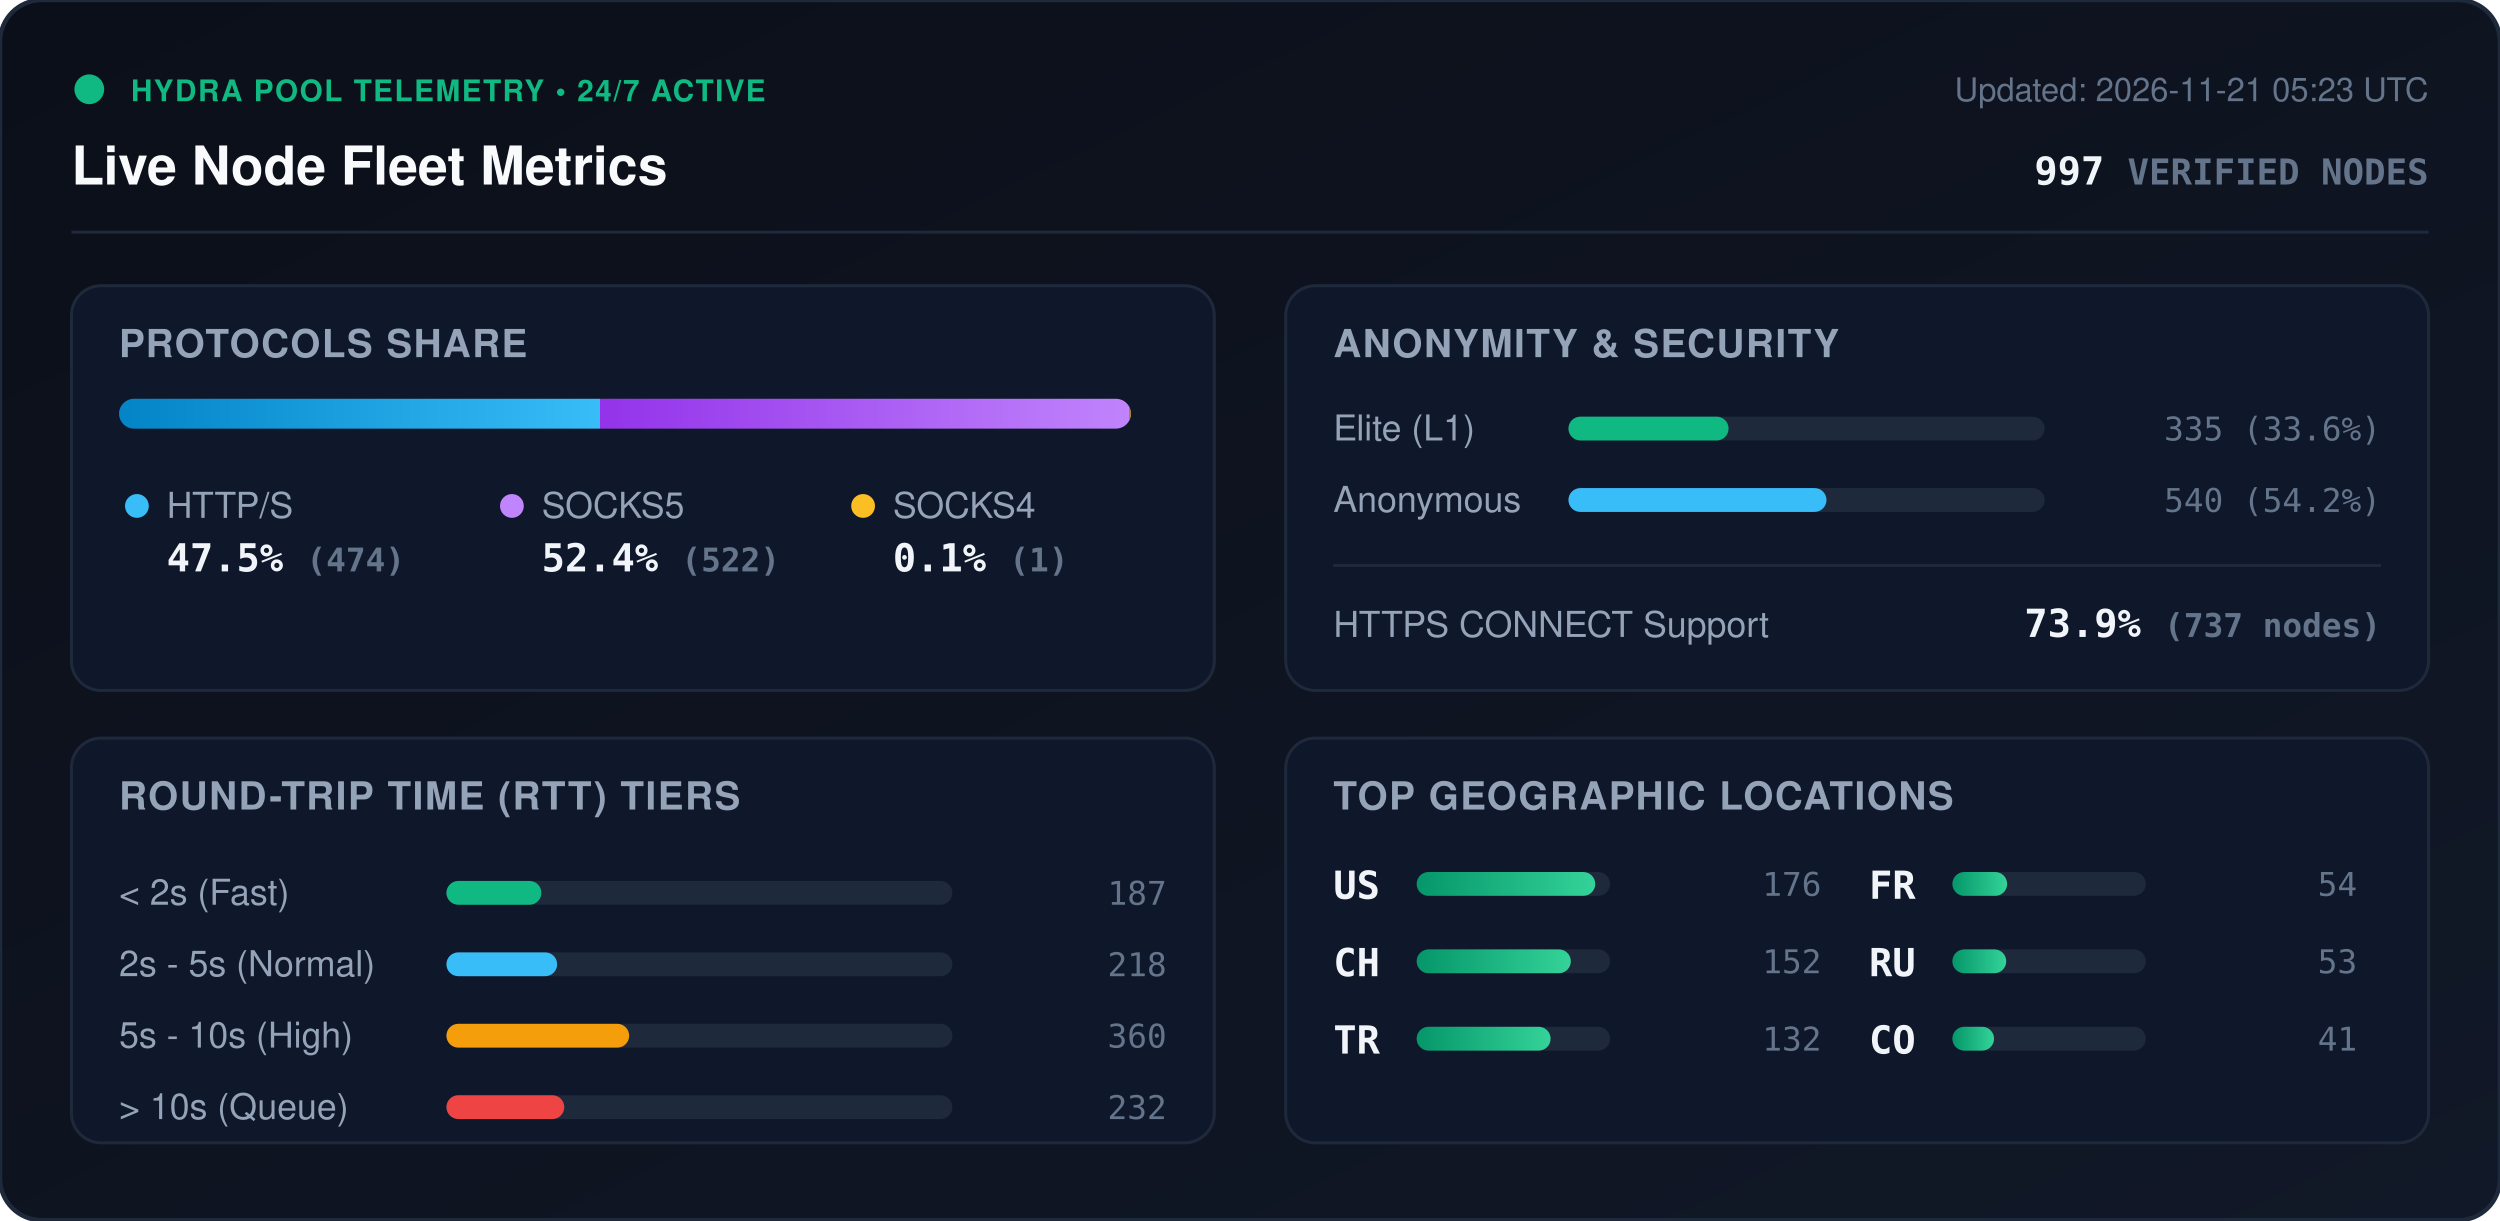
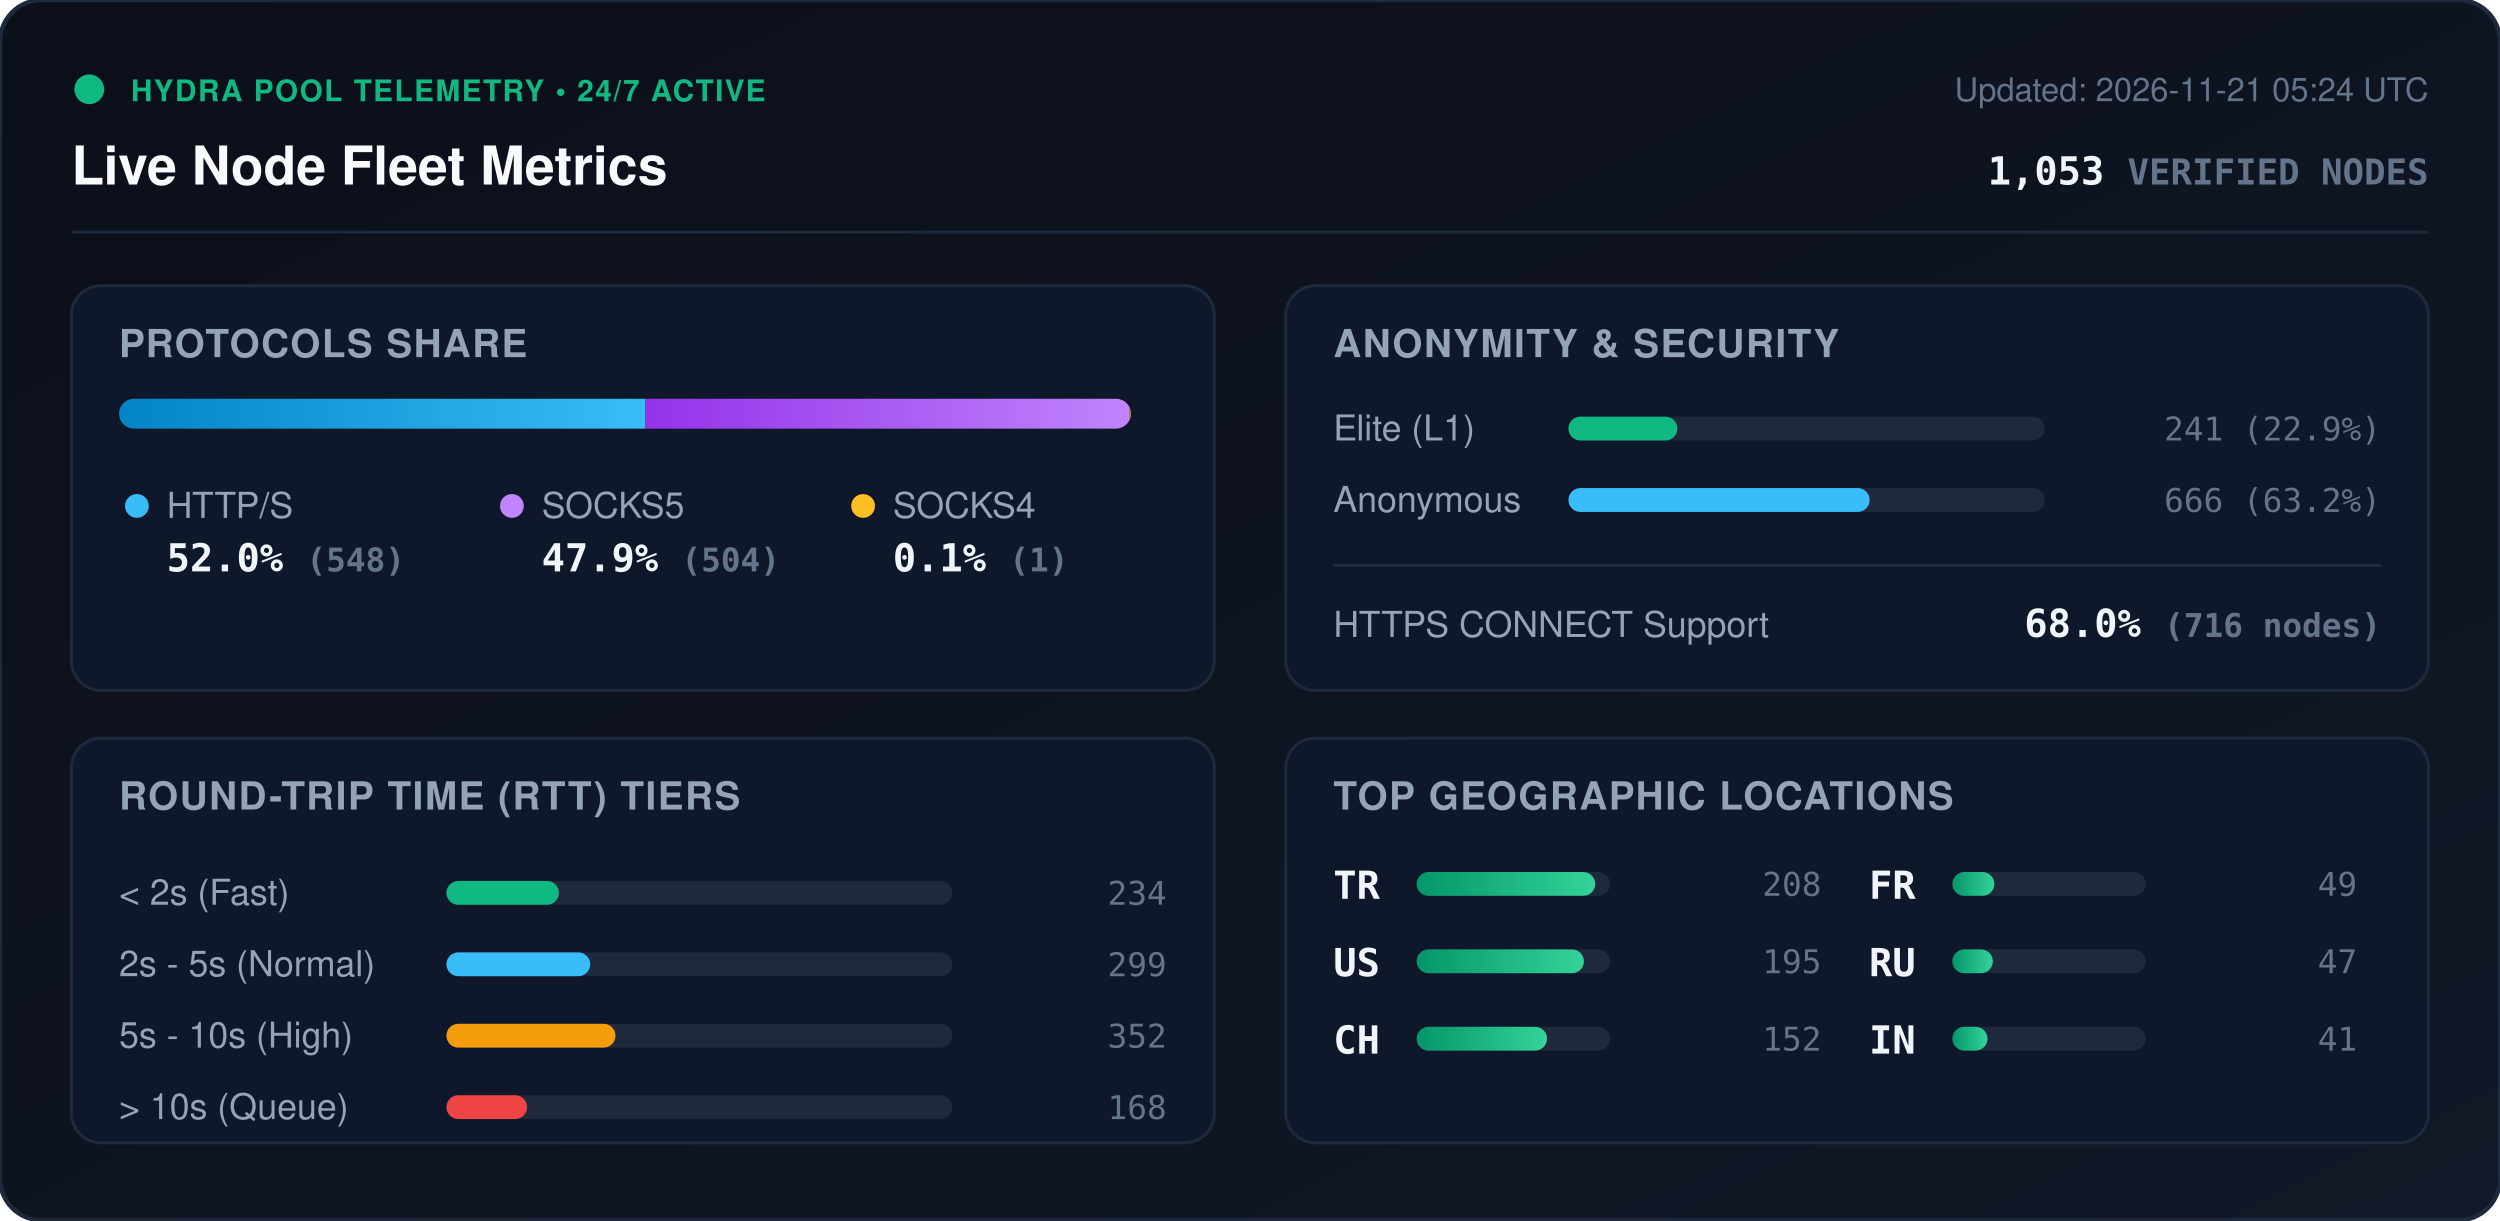
<svg xmlns="http://www.w3.org/2000/svg" viewBox="0 0 840 410" width="840" height="410" style="max-width: 100%; height: auto;">
  <defs>
    <linearGradient id="bg" x1="0%" y1="0%" x2="100%" y2="100%">
      <stop offset="0%" stop-color="#0b0f19" />
      <stop offset="100%" stop-color="#111827" />
    </linearGradient>
    <linearGradient id="bar-http" x1="0%" y1="0%" x2="100%" y2="0%">
      <stop offset="0%" stop-color="#0284c7" />
      <stop offset="100%" stop-color="#38bdf8" />
    </linearGradient>
    <linearGradient id="bar-socks5" x1="0%" y1="0%" x2="100%" y2="0%">
      <stop offset="0%" stop-color="#9333ea" />
      <stop offset="100%" stop-color="#c084fc" />
    </linearGradient>
    <linearGradient id="bar-socks4" x1="0%" y1="0%" x2="100%" y2="0%">
      <stop offset="0%" stop-color="#d97706" />
      <stop offset="100%" stop-color="#fbbf24" />
    </linearGradient>
    <linearGradient id="bar-green" x1="0%" y1="0%" x2="100%" y2="0%">
      <stop offset="0%" stop-color="#059669" />
      <stop offset="100%" stop-color="#34d399" />
    </linearGradient>
    <clipPath id="prog-track-clip">
      <rect width="340.0" height="10" rx="5" />
    </clipPath>
    <style>
      .title { font: 700 18px -apple-system, BlinkMacSystemFont, 'Segoe UI', Helvetica, Arial, sans-serif; fill: #f8fafc; }
      .sub { font: 500 11px -apple-system, BlinkMacSystemFont, 'Segoe UI', Helvetica, Arial, sans-serif; fill: #64748b; }
      .section-hdr { font: 600 13px -apple-system, BlinkMacSystemFont, 'Segoe UI', Helvetica, Arial, sans-serif; fill: #94a3b8; letter-spacing: 0.5px; }
      .metric-val { font: 700 13px -apple-system, BlinkMacSystemFont, 'Segoe UI', Helvetica, Arial, sans-serif; fill: #f1f5f9; }
      .metric-lbl { font: 500 12px -apple-system, BlinkMacSystemFont, 'Segoe UI', Helvetica, Arial, sans-serif; fill: #94a3b8; }
      .badge-txt { font: 700 10px -apple-system, BlinkMacSystemFont, 'Segoe UI', Helvetica, Arial, sans-serif; fill: #10b981; letter-spacing: 0.5px; }
      .mono { font-family: ui-monospace, SFMono-Regular, Menlo, Monaco, Consolas, monospace; }
      .pulse { animation: beacon 2s infinite ease-in-out; }
      @keyframes beacon { 0%, 100% { opacity: 1; } 50% { opacity: 0.35; } }
    </style>
  </defs>
  <rect width="840" height="410" rx="14" fill="url(#bg)" stroke="#1e293b" stroke-width="1.5" />
  <g transform="translate(24, 24)">
    <circle cx="6" cy="6" r="5" fill="#10b981" class="pulse" />
    <text x="20" y="10" class="badge-txt">HYDRA POOL TELEMETRY • 24/7 ACTIVE</text>
    <text x="0" y="38" class="title">Live Node Fleet Metrics</text>
-     <text x="792" y="10" text-anchor="end" class="sub">Updated: 2026-11-21 05:23 UTC</text>
-     <text x="792" y="38" text-anchor="end" class="metric-val mono" fill="#38bdf8">997 <tspan font-size="12" fill="#64748b">VERIFIED NODES</tspan>
+     <text x="792" y="10" text-anchor="end" class="sub">Updated: 2026-11-21 05:24 UTC</text>
+     <text x="792" y="38" text-anchor="end" class="metric-val mono" fill="#38bdf8">1,053 <tspan font-size="12" fill="#64748b">VERIFIED NODES</tspan>
    </text>
  </g>
  <line x1="24" y1="78" x2="816" y2="78" stroke="#1e293b" stroke-width="1" />
  <g transform="translate(24, 96)">
    <rect width="384" height="136" rx="10" fill="#0f172a" stroke="#1e293b" />
    <text x="16" y="24" class="section-hdr">PROTOCOLS SHARE</text>
    <g transform="translate(16, 38)">
      <rect width="340.0" height="10" rx="5" fill="#1e293b" />
      <g clip-path="url(#prog-track-clip)">
-         <rect x="0" width="161.6" height="10" fill="url(#bar-http)" />
-         <rect x="161.6" width="178.0" height="10" fill="url(#bar-socks5)" />
+         <rect x="0" width="176.9" height="10" fill="url(#bar-http)" />
+         <rect x="176.9" width="162.7" height="10" fill="url(#bar-socks5)" />
        <rect x="339.6" width="0.3" height="10" fill="url(#bar-socks4)" />
      </g>
    </g>
    <g transform="translate(16, 68)">
      <circle cx="6" cy="6" r="4" fill="#38bdf8" />
      <text x="16" y="10" class="metric-lbl">HTTP/S</text>
-       <text x="16" y="28" class="metric-val mono">47.5% <tspan font-size="11" fill="#64748b">(474)</tspan>
+       <text x="16" y="28" class="metric-val mono">52.0% <tspan font-size="11" fill="#64748b">(548)</tspan>
      </text>
      <circle cx="132" cy="6" r="4" fill="#c084fc" />
      <text x="142" y="10" class="metric-lbl">SOCKS5</text>
-       <text x="142" y="28" class="metric-val mono">52.4% <tspan font-size="11" fill="#64748b">(522)</tspan>
+       <text x="142" y="28" class="metric-val mono">47.9% <tspan font-size="11" fill="#64748b">(504)</tspan>
      </text>
      <circle cx="250" cy="6" r="4" fill="#fbbf24" />
      <text x="260" y="10" class="metric-lbl">SOCKS4</text>
      <text x="260" y="28" class="metric-val mono">0.1% <tspan font-size="11" fill="#64748b">(1)</tspan>
      </text>
    </g>
  </g>
  <g transform="translate(432, 96)">
    <rect width="384" height="136" rx="10" fill="#0f172a" stroke="#1e293b" />
    <text x="16" y="24" class="section-hdr">ANONYMITY &amp; SECURITY</text>
    <text x="16" y="52" class="metric-lbl">Elite (L1)</text>
    <rect x="95" y="44" width="160" height="8" rx="4" fill="#1e293b" />
-     <rect x="95" y="44" width="53.8" height="8" rx="4" fill="#10b981" />
-     <text x="368" y="52" text-anchor="end" class="mono sub" fill="#e2e8f0">335 (33.6%)</text>
+     <rect x="95" y="44" width="36.6" height="8" rx="4" fill="#10b981" />
+     <text x="368" y="52" text-anchor="end" class="mono sub" fill="#e2e8f0">241 (22.9%)</text>
    <text x="16" y="76" class="metric-lbl">Anonymous</text>
    <rect x="95" y="68" width="160" height="8" rx="4" fill="#1e293b" />
-     <rect x="95" y="68" width="86.7" height="8" rx="4" fill="#38bdf8" />
-     <text x="368" y="76" text-anchor="end" class="mono sub" fill="#e2e8f0">540 (54.2%)</text>
+     <rect x="95" y="68" width="101.2" height="8" rx="4" fill="#38bdf8" />
+     <text x="368" y="76" text-anchor="end" class="mono sub" fill="#e2e8f0">666 (63.2%)</text>
    <line x1="16" y1="94" x2="368" y2="94" stroke="#1e293b" stroke-width="1" />
    <text x="16" y="118" class="metric-lbl">HTTPS CONNECT Support</text>
-     <text x="368" y="118" text-anchor="end" class="metric-val mono" fill="#34d399">73.9% <tspan font-size="11" fill="#64748b">(737 nodes)</tspan>
+     <text x="368" y="118" text-anchor="end" class="metric-val mono" fill="#34d399">68.0% <tspan font-size="11" fill="#64748b">(716 nodes)</tspan>
    </text>
  </g>
  <g transform="translate(24, 248)">
    <rect width="384" height="136" rx="10" fill="#0f172a" stroke="#1e293b" />
    <text x="16" y="24" class="section-hdr">ROUND-TRIP TIME (RTT) TIERS</text>
    <g transform="translate(16, 42)">
      <text x="0" y="14" class="metric-lbl">&lt; 2s (Fast)</text>
      <rect x="110" y="6" width="170" height="8" rx="4" fill="#1e293b" />
-       <rect x="110" y="6" width="31.9" height="8" rx="4" fill="#10b981" />
-       <text x="352" y="14" text-anchor="end" class="mono sub">187</text>
+       <rect x="110" y="6" width="37.8" height="8" rx="4" fill="#10b981" />
+       <text x="352" y="14" text-anchor="end" class="mono sub">234</text>
      <text x="0" y="38" class="metric-lbl">2s - 5s (Normal)</text>
      <rect x="110" y="30" width="170" height="8" rx="4" fill="#1e293b" />
-       <rect x="110" y="30" width="37.2" height="8" rx="4" fill="#38bdf8" />
-       <text x="352" y="38" text-anchor="end" class="mono sub">218</text>
+       <rect x="110" y="30" width="48.3" height="8" rx="4" fill="#38bdf8" />
+       <text x="352" y="38" text-anchor="end" class="mono sub">299</text>
      <text x="0" y="62" class="metric-lbl">5s - 10s (High)</text>
      <rect x="110" y="54" width="170" height="8" rx="4" fill="#1e293b" />
-       <rect x="110" y="54" width="61.4" height="8" rx="4" fill="#f59e0b" />
-       <text x="352" y="62" text-anchor="end" class="mono sub">360</text>
+       <rect x="110" y="54" width="56.8" height="8" rx="4" fill="#f59e0b" />
+       <text x="352" y="62" text-anchor="end" class="mono sub">352</text>
      <text x="0" y="86" class="metric-lbl">&gt; 10s (Queue)</text>
      <rect x="110" y="78" width="170" height="8" rx="4" fill="#1e293b" />
-       <rect x="110" y="78" width="39.6" height="8" rx="4" fill="#ef4444" />
-       <text x="352" y="86" text-anchor="end" class="mono sub">232</text>
+       <rect x="110" y="78" width="27.1" height="8" rx="4" fill="#ef4444" />
+       <text x="352" y="86" text-anchor="end" class="mono sub">168</text>
    </g>
  </g>
  <g transform="translate(432, 248)">
    <rect width="384" height="136" rx="10" fill="#0f172a" stroke="#1e293b" />
    <text x="16" y="24" class="section-hdr">TOP GEOGRAPHIC LOCATIONS</text>
    <g transform="translate(16, 42)">
      <g transform="translate(0, 0)">
+         <text x="0" y="12" class="mono metric-val" font-size="12">TR</text>
+         <rect x="28" y="3" width="65" height="8" rx="4" fill="#1e293b" />
+         <rect x="28" y="3" width="60.0" height="8" rx="4" fill="url(#bar-green)" />
+         <text x="164" y="11" text-anchor="end" class="mono sub">208</text>
+       </g>
+       <g transform="translate(0, 26)">
        <text x="0" y="12" class="mono metric-val" font-size="12">US</text>
        <rect x="28" y="3" width="65" height="8" rx="4" fill="#1e293b" />
-         <rect x="28" y="3" width="60.0" height="8" rx="4" fill="url(#bar-green)" />
-         <text x="164" y="11" text-anchor="end" class="mono sub">176</text>
+         <rect x="28" y="3" width="56.2" height="8" rx="4" fill="url(#bar-green)" />
+         <text x="164" y="11" text-anchor="end" class="mono sub">195</text>
      </g>
-       <g transform="translate(0, 26)">
+       <g transform="translate(0, 52)">
        <text x="0" y="12" class="mono metric-val" font-size="12">CH</text>
        <rect x="28" y="3" width="65" height="8" rx="4" fill="#1e293b" />
-         <rect x="28" y="3" width="51.8" height="8" rx="4" fill="url(#bar-green)" />
+         <rect x="28" y="3" width="43.8" height="8" rx="4" fill="url(#bar-green)" />
        <text x="164" y="11" text-anchor="end" class="mono sub">152</text>
-       </g>
-       <g transform="translate(0, 52)">
-         <text x="0" y="12" class="mono metric-val" font-size="12">TR</text>
-         <rect x="28" y="3" width="65" height="8" rx="4" fill="#1e293b" />
-         <rect x="28" y="3" width="45.0" height="8" rx="4" fill="url(#bar-green)" />
-         <text x="164" y="11" text-anchor="end" class="mono sub">132</text>
      </g>
      <g transform="translate(180, 0)">
        <text x="0" y="12" class="mono metric-val" font-size="12">FR</text>
        <rect x="28" y="3" width="65" height="8" rx="4" fill="#1e293b" />
-         <rect x="28" y="3" width="18.4" height="8" rx="4" fill="url(#bar-green)" />
-         <text x="164" y="11" text-anchor="end" class="mono sub">54</text>
+         <rect x="28" y="3" width="14.1" height="8" rx="4" fill="url(#bar-green)" />
+         <text x="164" y="11" text-anchor="end" class="mono sub">49</text>
      </g>
      <g transform="translate(180, 26)">
        <text x="0" y="12" class="mono metric-val" font-size="12">RU</text>
        <rect x="28" y="3" width="65" height="8" rx="4" fill="#1e293b" />
-         <rect x="28" y="3" width="18.1" height="8" rx="4" fill="url(#bar-green)" />
-         <text x="164" y="11" text-anchor="end" class="mono sub">53</text>
+         <rect x="28" y="3" width="13.6" height="8" rx="4" fill="url(#bar-green)" />
+         <text x="164" y="11" text-anchor="end" class="mono sub">47</text>
      </g>
      <g transform="translate(180, 52)">
-         <text x="0" y="12" class="mono metric-val" font-size="12">CO</text>
+         <text x="0" y="12" class="mono metric-val" font-size="12">IN</text>
        <rect x="28" y="3" width="65" height="8" rx="4" fill="#1e293b" />
-         <rect x="28" y="3" width="14.0" height="8" rx="4" fill="url(#bar-green)" />
+         <rect x="28" y="3" width="11.8" height="8" rx="4" fill="url(#bar-green)" />
        <text x="164" y="11" text-anchor="end" class="mono sub">41</text>
      </g>
    </g>
  </g>
</svg>
